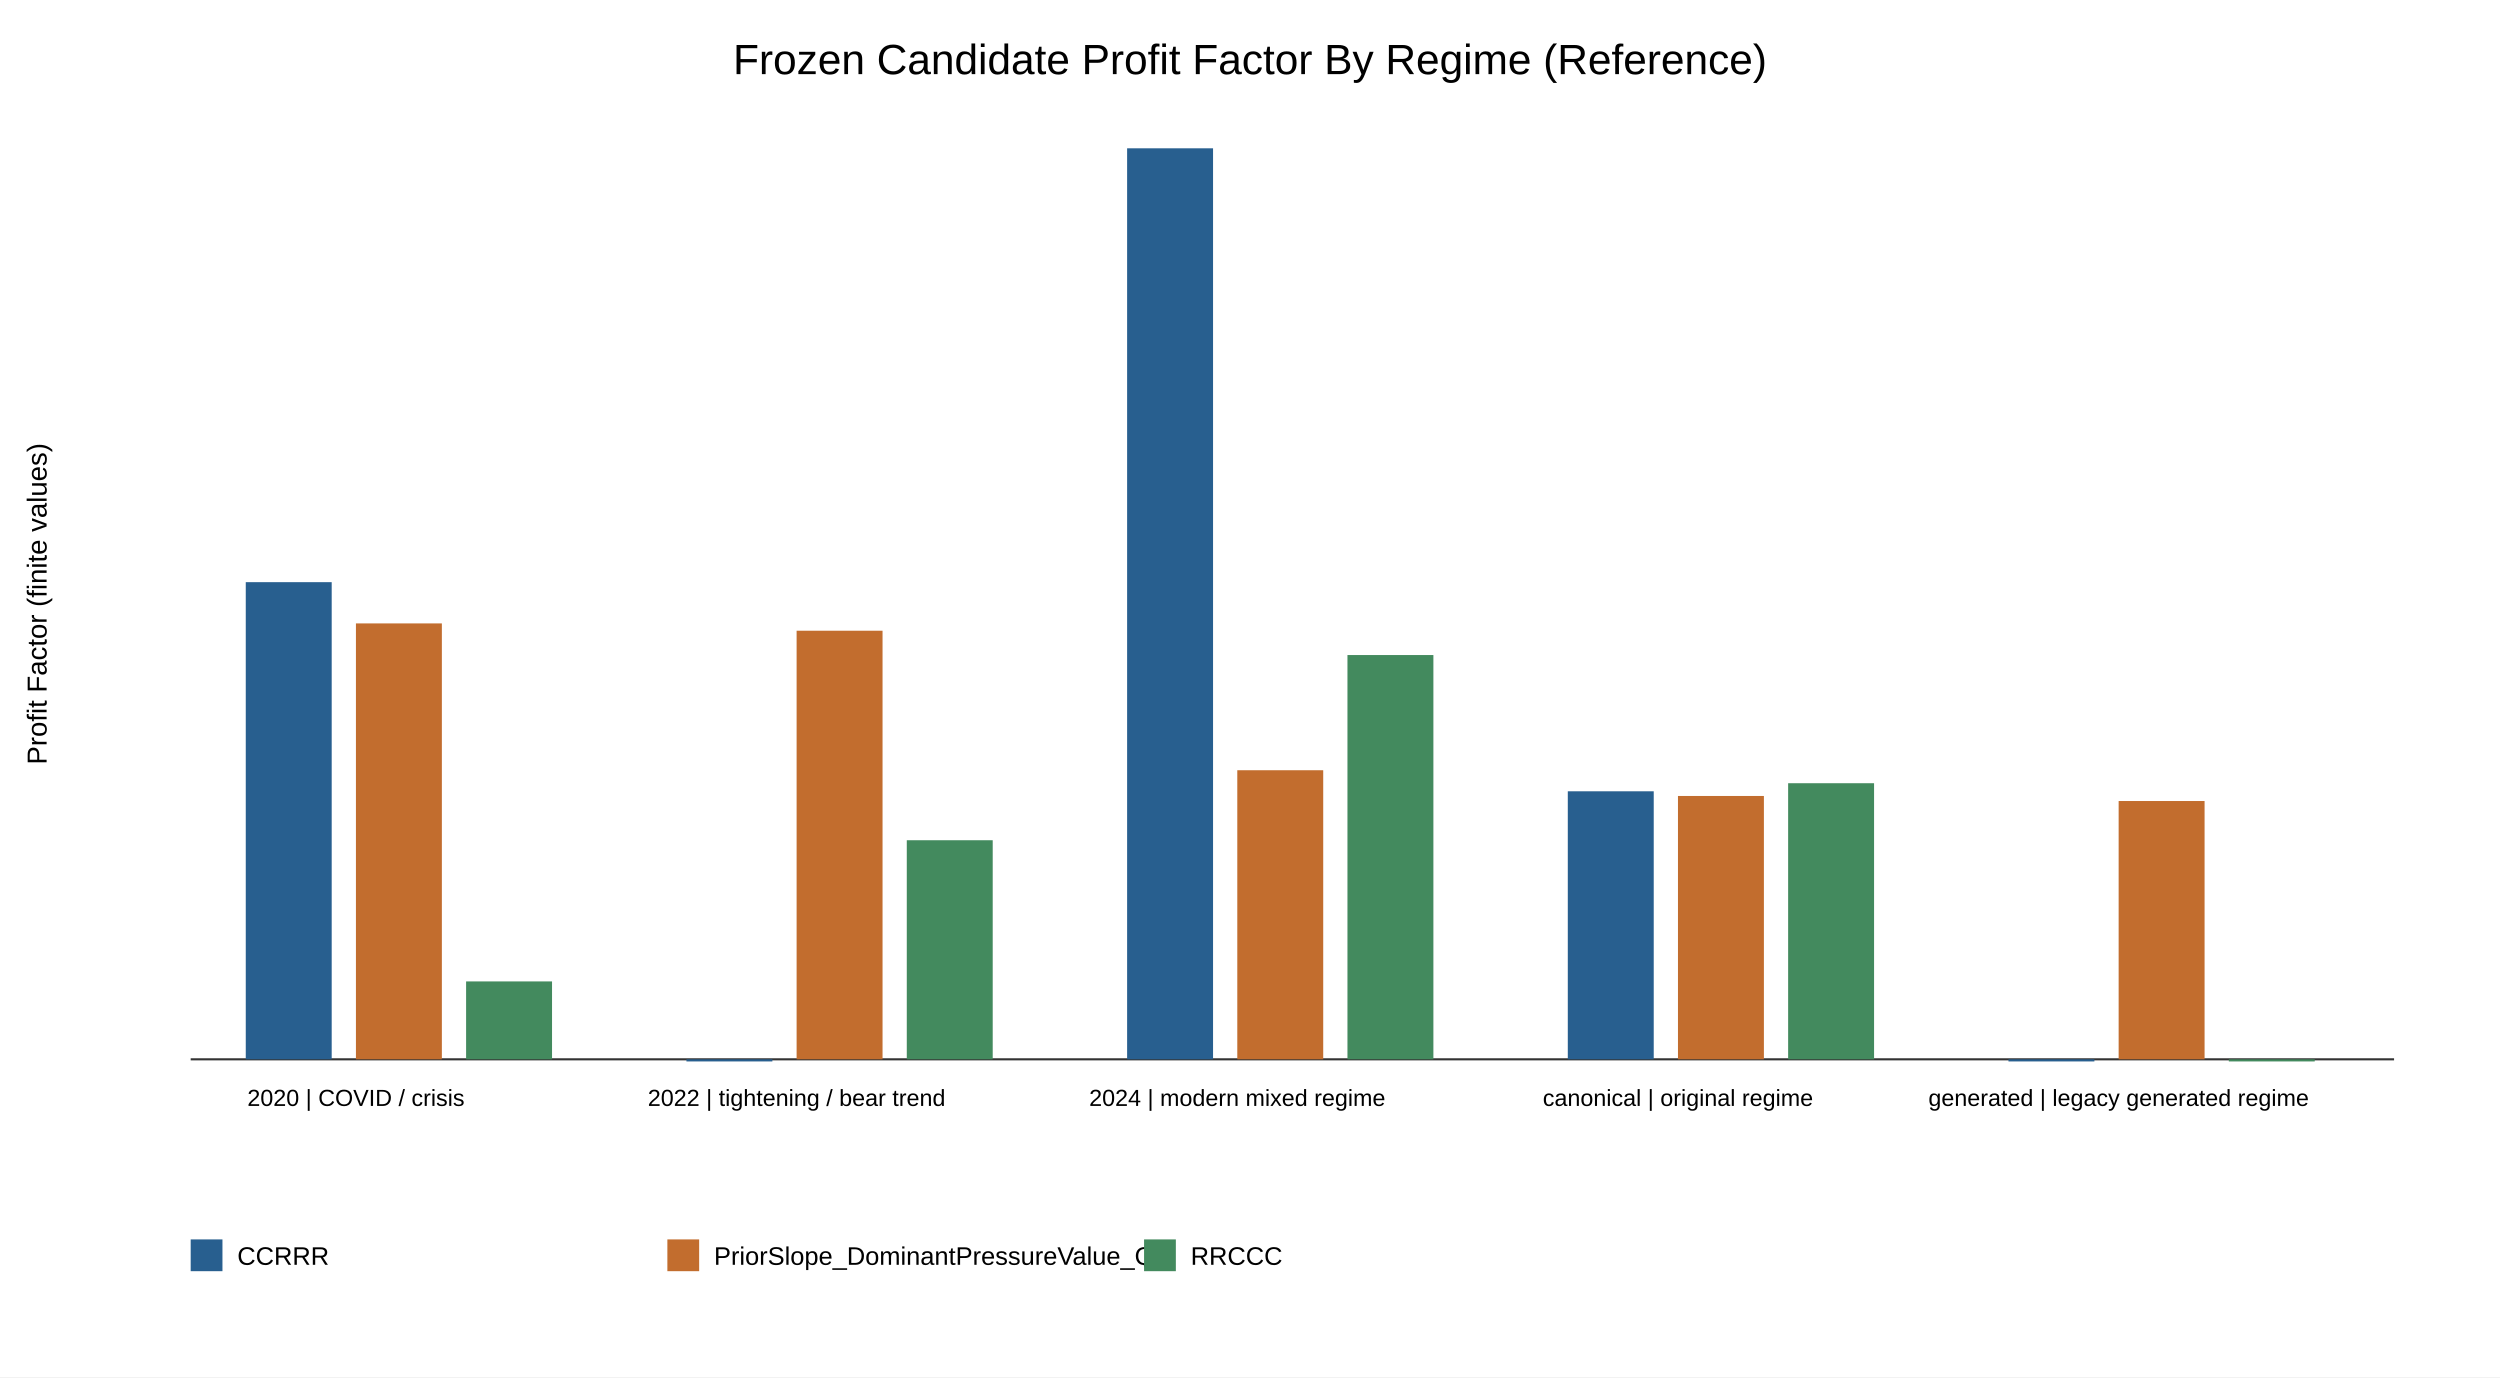
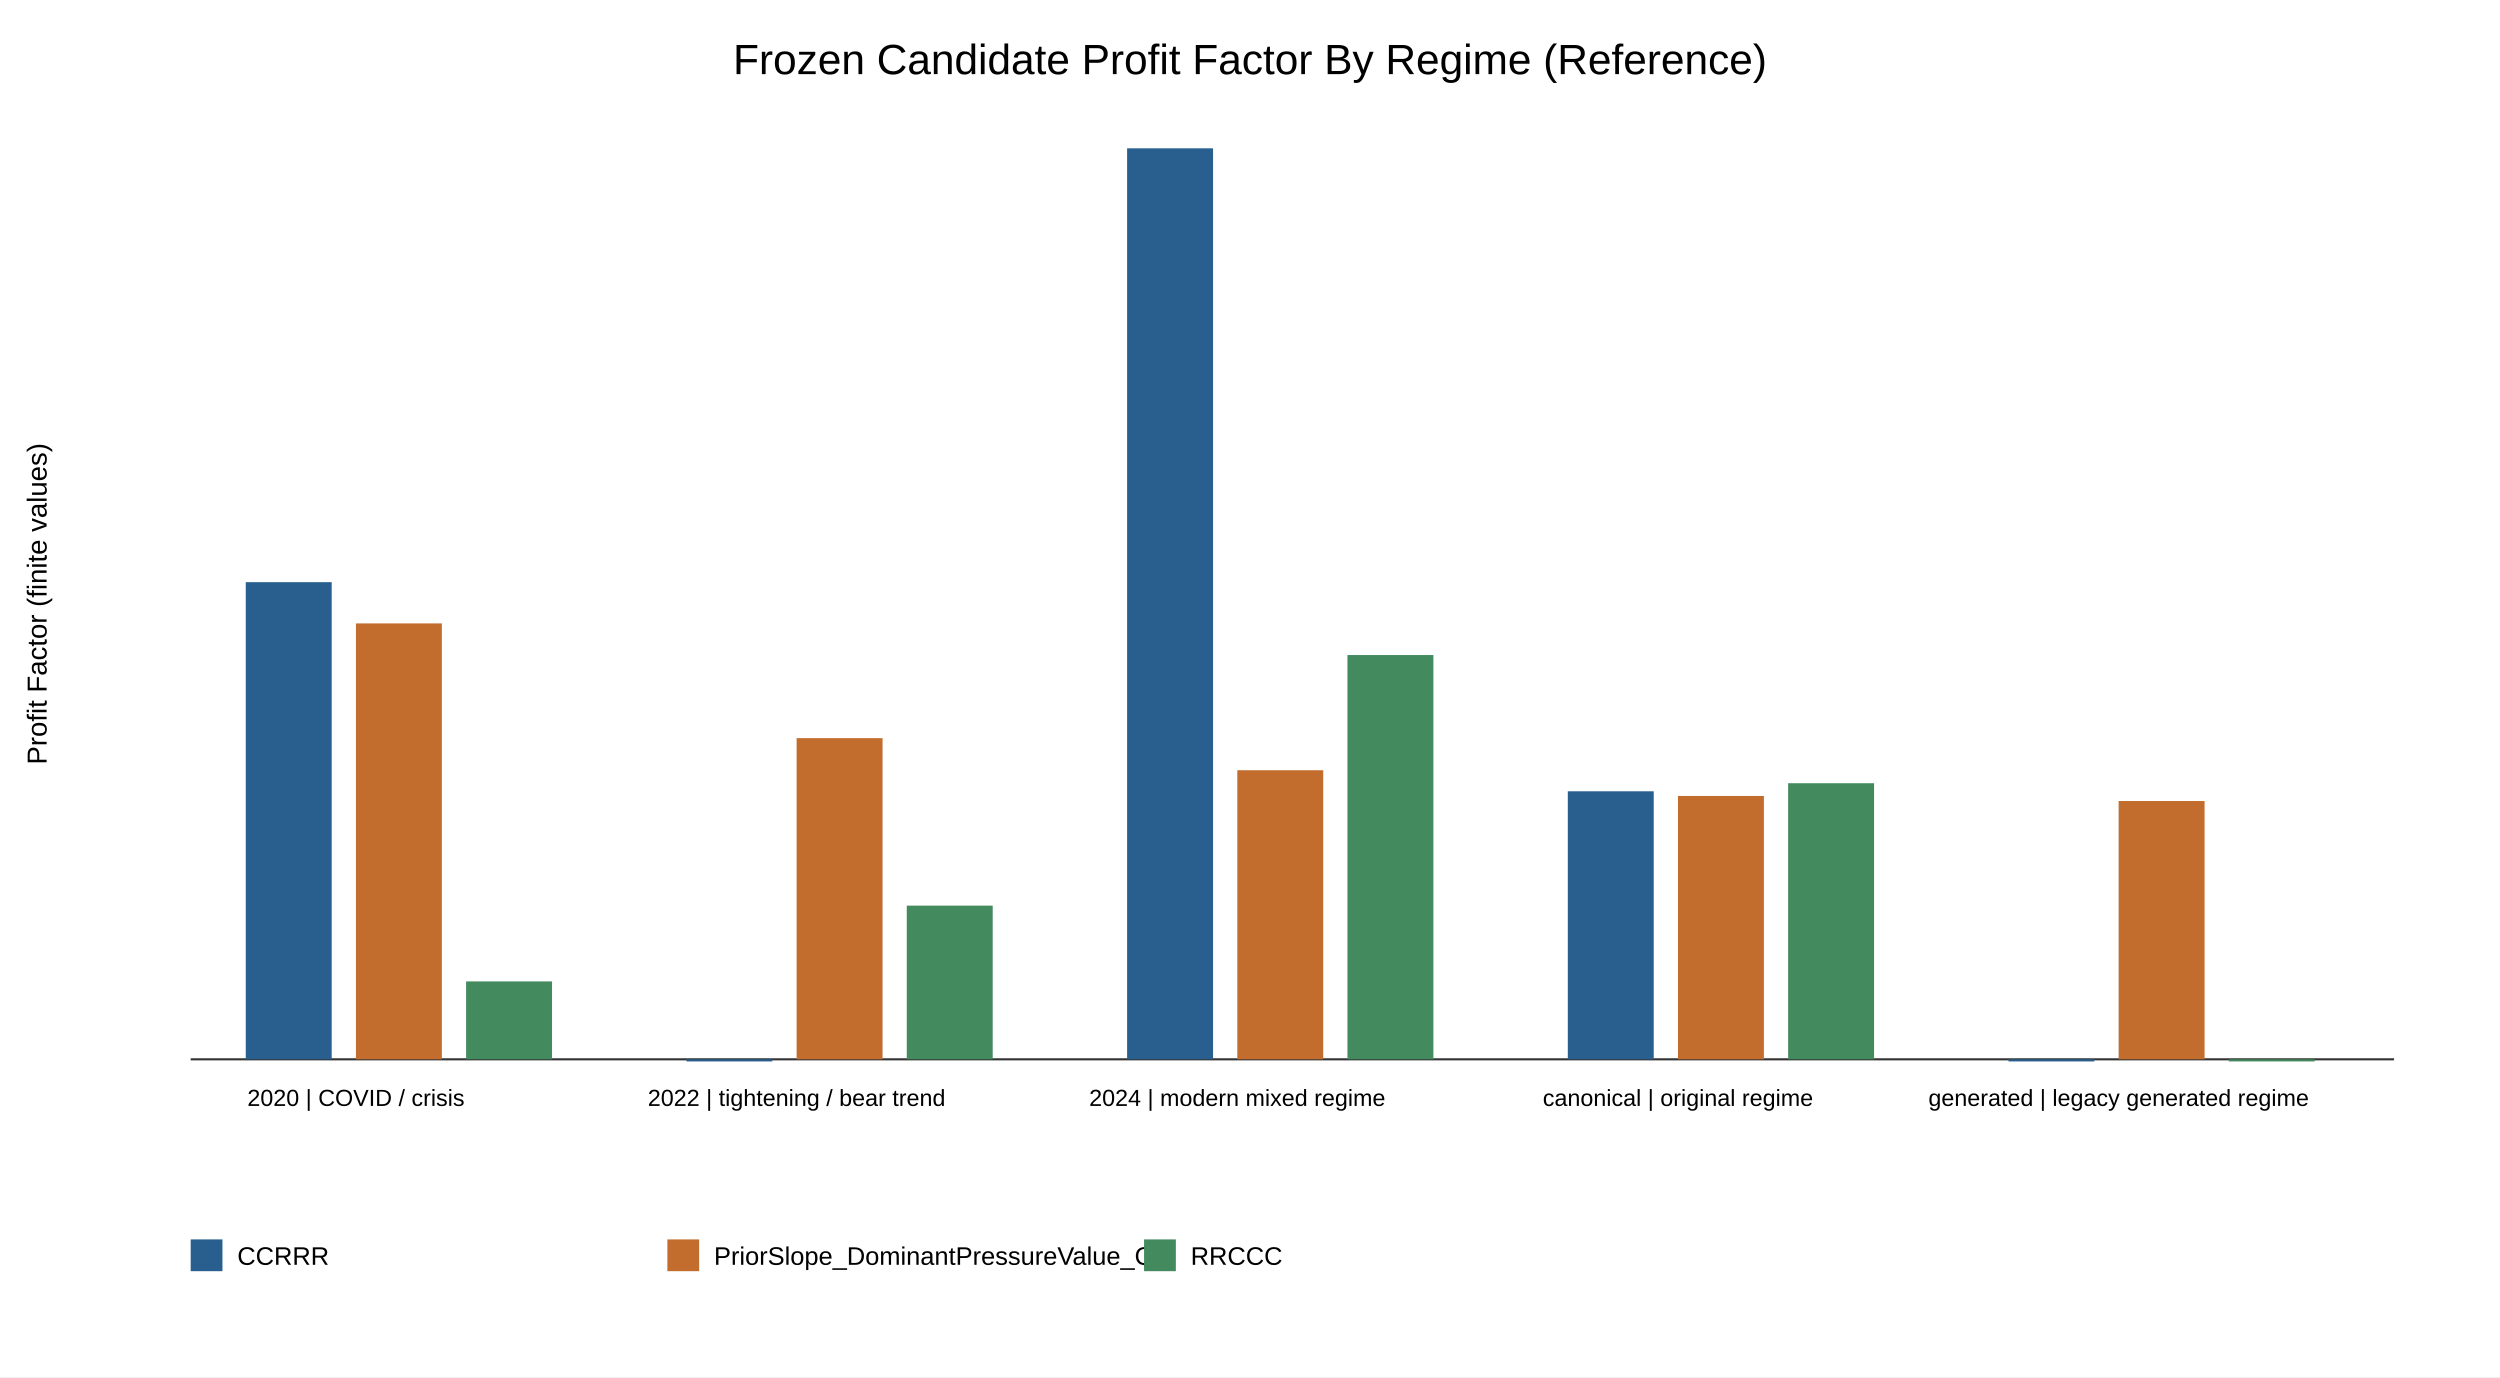
<svg xmlns="http://www.w3.org/2000/svg" width="1180" height="650">
  <rect width="100%" height="100%" fill="white" />
  <text x="590.0" y="35" text-anchor="middle" font-family="Arial" font-size="20">Frozen Candidate Profit Factor By Regime (Reference)</text>
  <text transform="translate(22,285.0) rotate(-90)" text-anchor="middle" font-family="Arial" font-size="13">Profit Factor (finite values)</text>
  <line x1="90" y1="500.00" x2="1130" y2="500.00" stroke="#333" stroke-width="1" />
  <rect x="116.00" y="274.78" width="40.56" height="225.22" fill="#285f8f" />
  <rect x="168.00" y="294.25" width="40.56" height="205.75" fill="#c26d2e" />
  <rect x="220.00" y="463.23" width="40.56" height="36.77" fill="#438a5e" />
  <text x="168.00" y="522" text-anchor="middle" font-family="Arial" font-size="11">2020 | COVID / crisis</text>
  <rect x="324.00" y="500.00" width="40.56" height="1.00" fill="#285f8f" />
-   <rect x="376.00" y="297.70" width="40.56" height="202.30" fill="#c26d2e" />
-   <rect x="428.00" y="396.59" width="40.56" height="103.41" fill="#438a5e" />
+   <rect x="376.00" y="348.40" width="40.56" height="151.60" fill="#c26d2e" />
+   <rect x="428.00" y="427.46" width="40.56" height="72.54" fill="#438a5e" />
  <text x="376.00" y="522" text-anchor="middle" font-family="Arial" font-size="11">2022 | tightening / bear trend</text>
  <rect x="532.00" y="70.00" width="40.56" height="430.00" fill="#285f8f" />
  <rect x="584.00" y="363.55" width="40.56" height="136.45" fill="#c26d2e" />
  <rect x="636.00" y="309.18" width="40.56" height="190.82" fill="#438a5e" />
  <text x="584.00" y="522" text-anchor="middle" font-family="Arial" font-size="11">2024 | modern mixed regime</text>
  <rect x="740.00" y="373.49" width="40.56" height="126.51" fill="#285f8f" />
  <rect x="792.00" y="375.70" width="40.56" height="124.30" fill="#c26d2e" />
  <rect x="844.00" y="369.68" width="40.56" height="130.32" fill="#438a5e" />
  <text x="792.00" y="522" text-anchor="middle" font-family="Arial" font-size="11">canonical | original regime</text>
  <rect x="948.00" y="500.00" width="40.56" height="1.00" fill="#285f8f" />
  <rect x="1000.00" y="378.08" width="40.56" height="121.92" fill="#c26d2e" />
  <rect x="1052.00" y="500.00" width="40.56" height="1.00" fill="#438a5e" />
  <text x="1000.00" y="522" text-anchor="middle" font-family="Arial" font-size="11">generated | legacy generated regime</text>
  <rect x="90" y="585" width="15" height="15" fill="#285f8f" />
  <text x="112" y="597" font-family="Arial" font-size="12">CCRRR</text>
  <rect x="315" y="585" width="15" height="15" fill="#c26d2e" />
  <text x="337" y="597" font-family="Arial" font-size="12">PriorSlope_DominantPressureValue_Q3</text>
  <rect x="540" y="585" width="15" height="15" fill="#438a5e" />
  <text x="562" y="597" font-family="Arial" font-size="12">RRCCC</text>
</svg>
